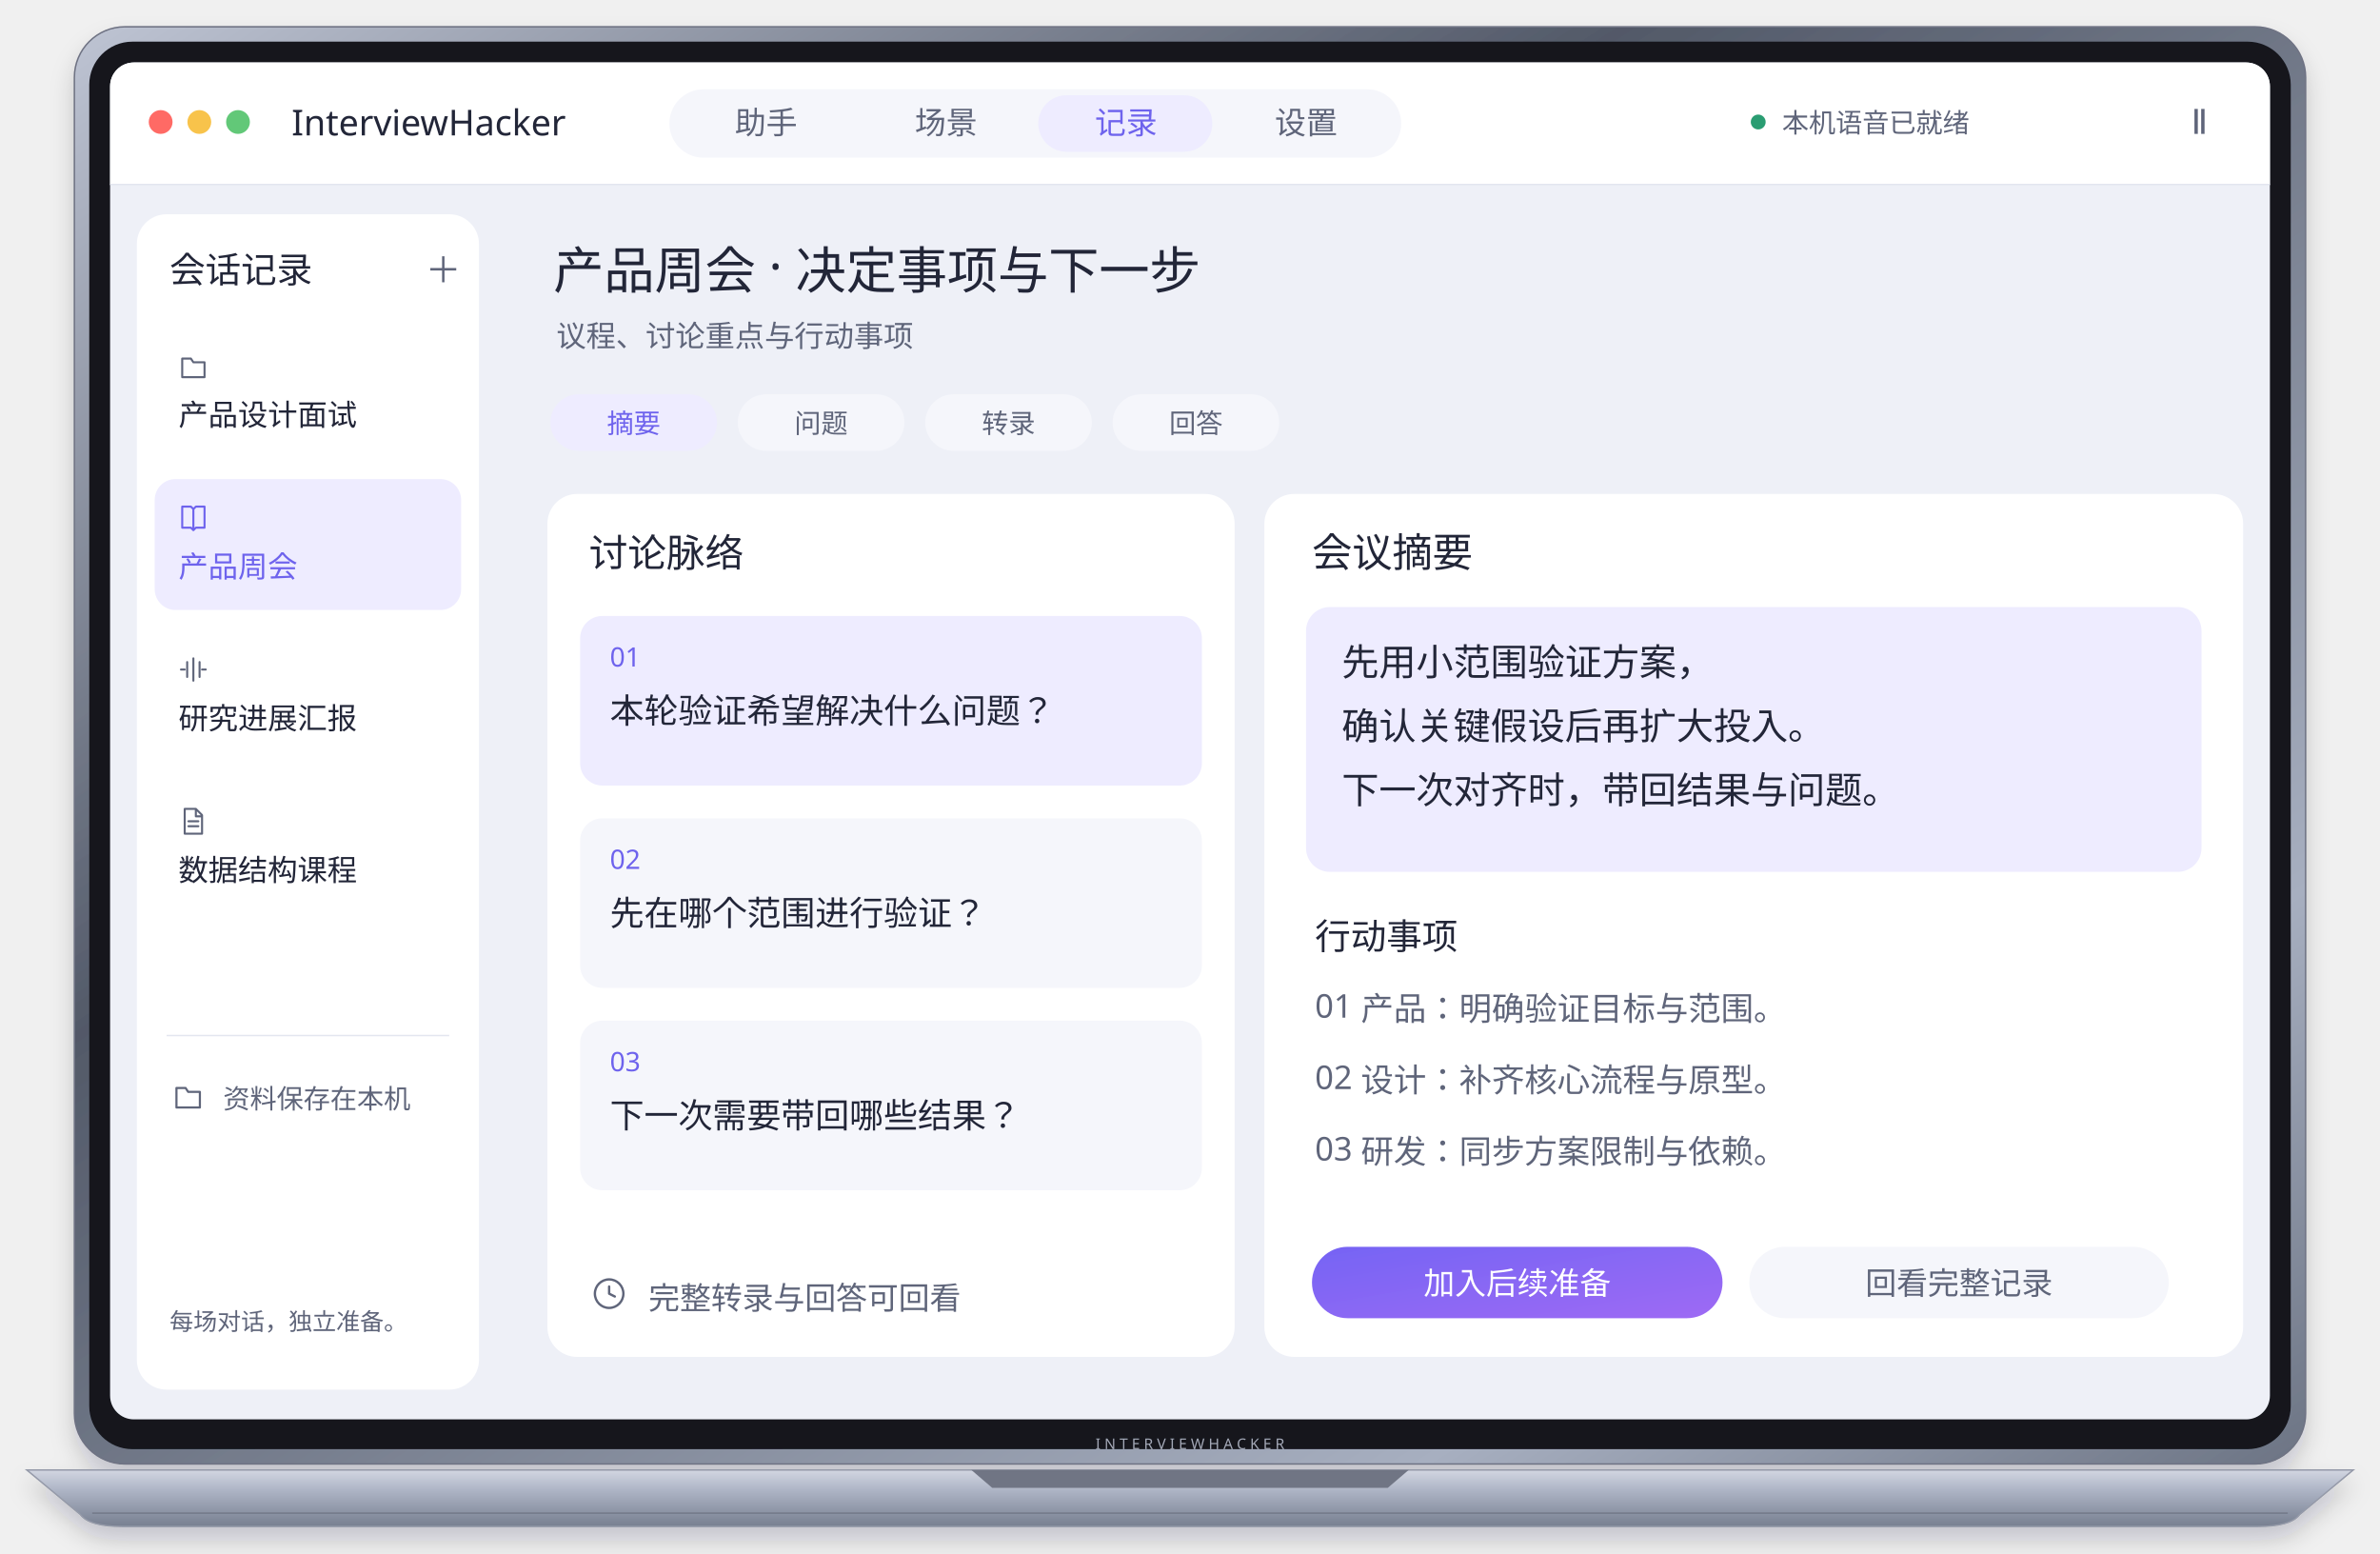
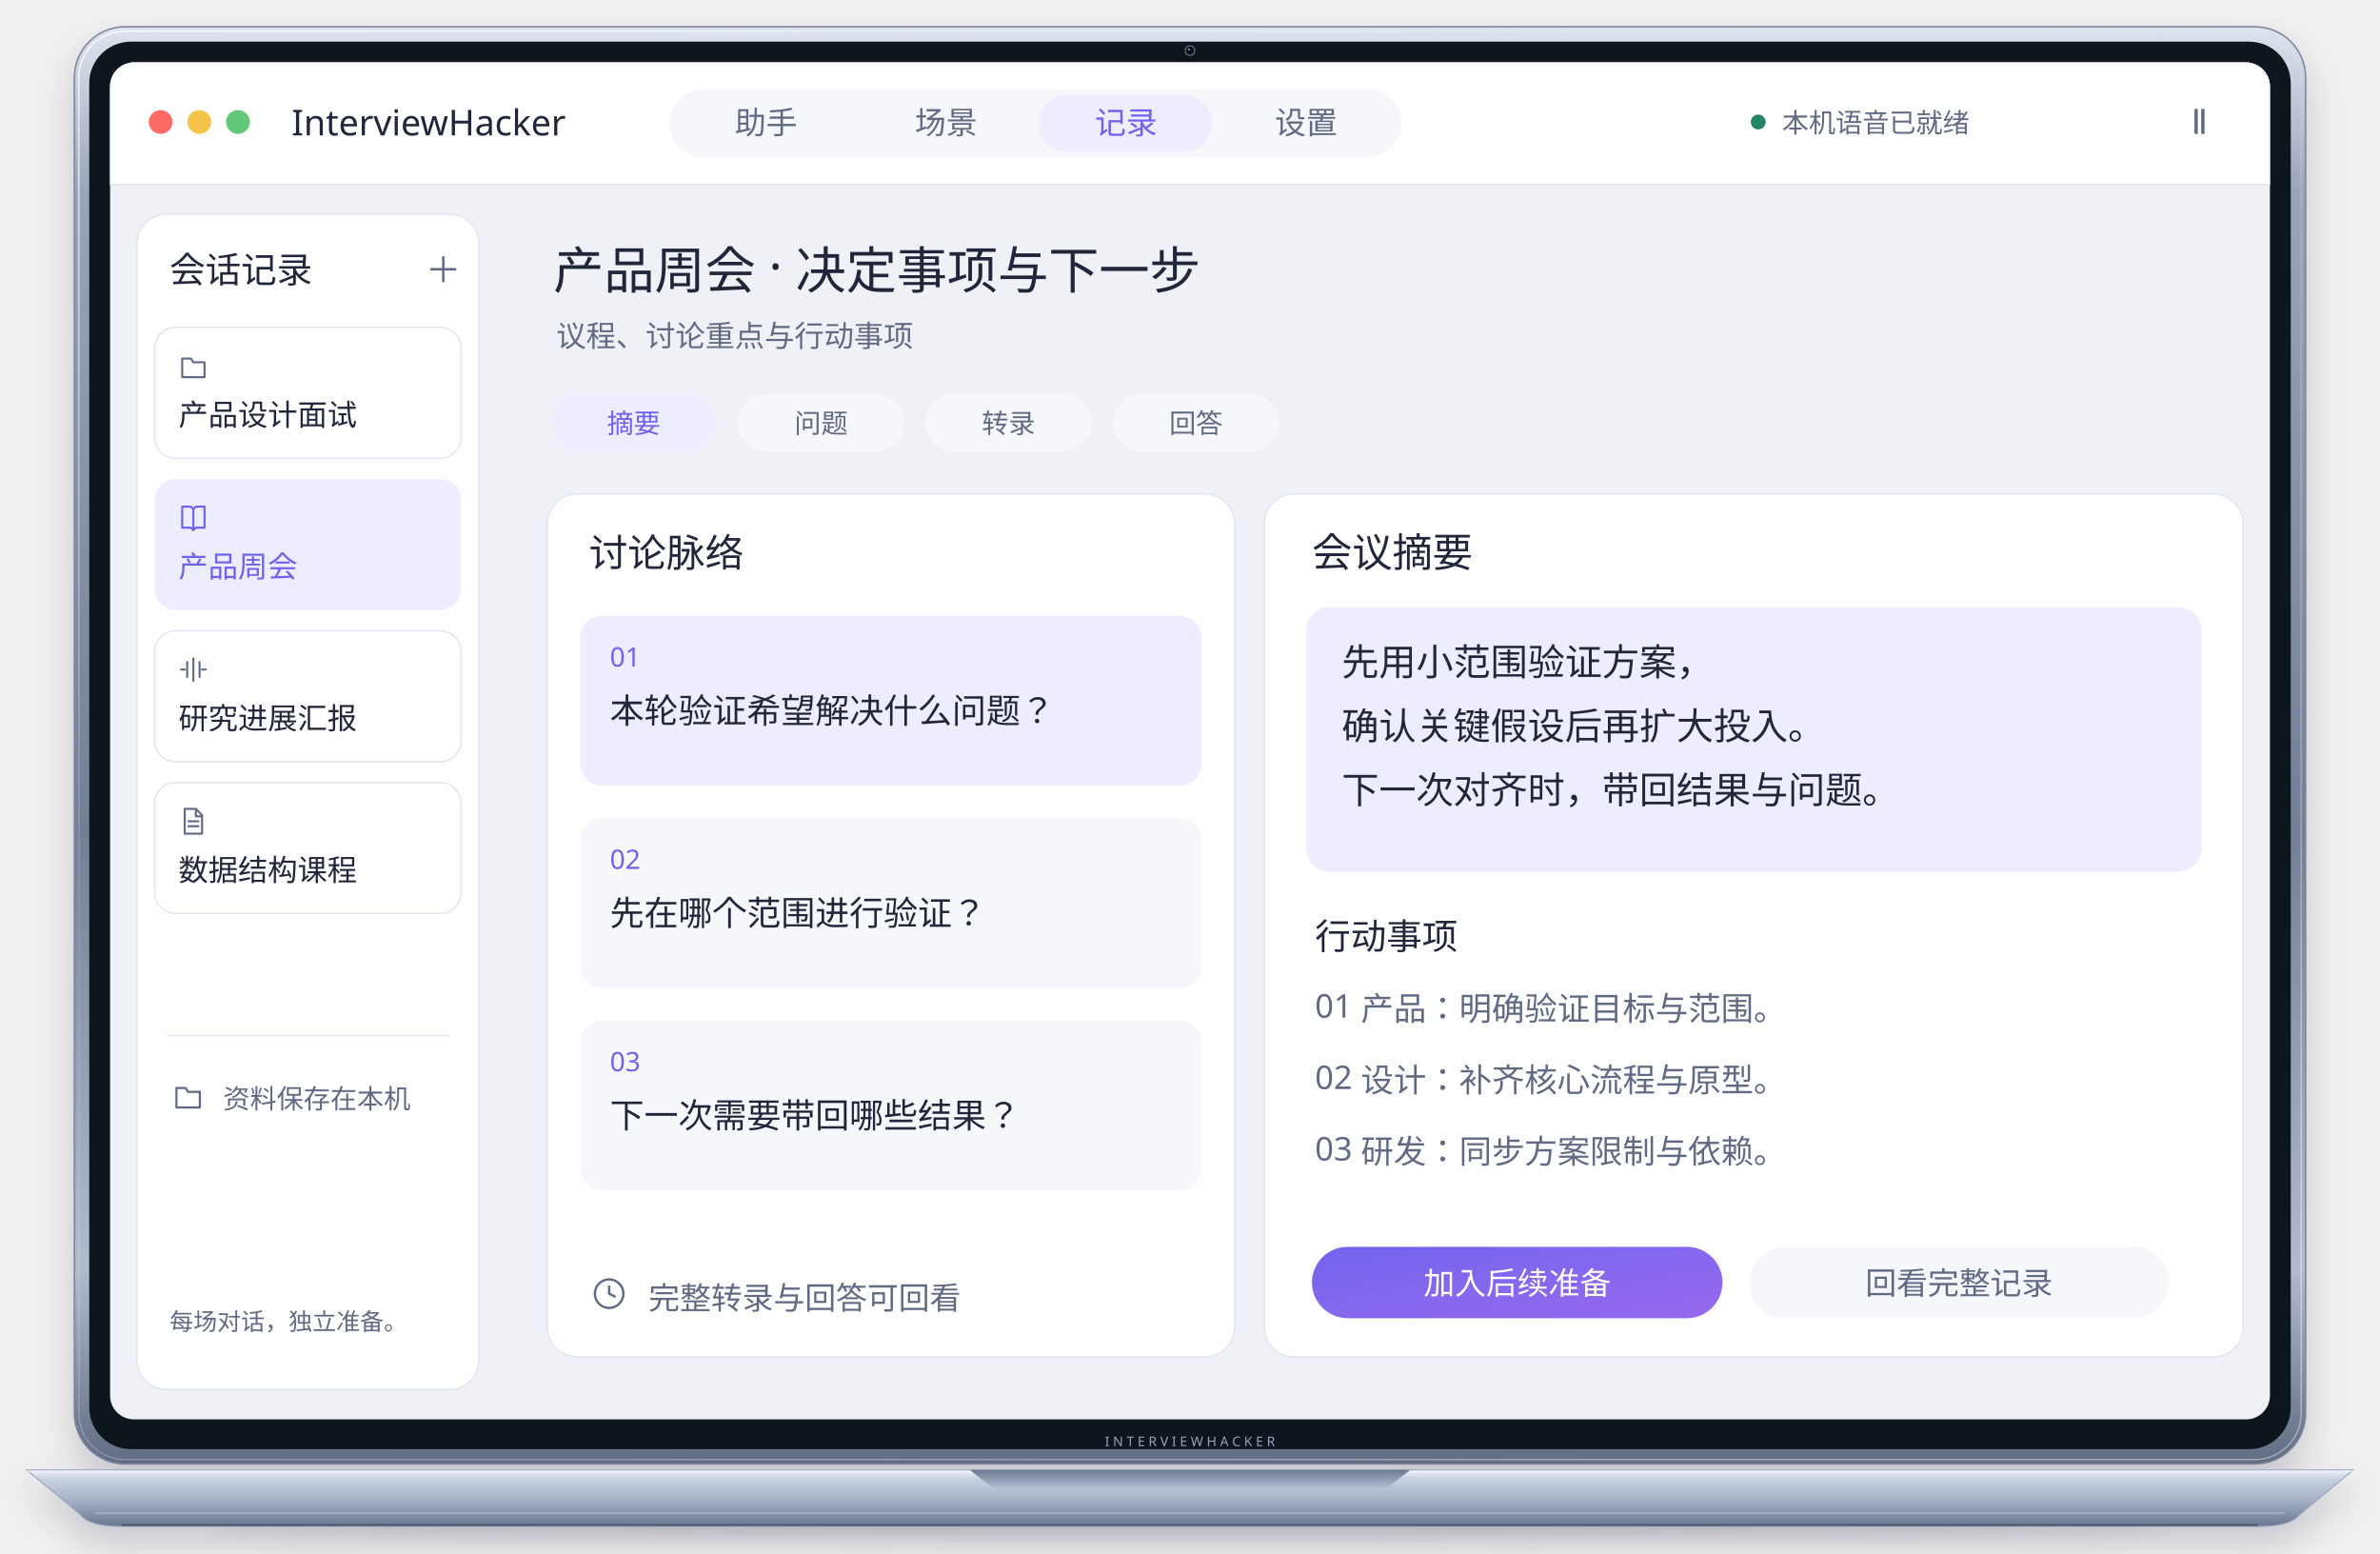
<svg xmlns="http://www.w3.org/2000/svg" width="1600" height="1044" viewBox="0 0 1600 1044" fill="none">
  <defs>
    <linearGradient id="accent" x1="0" y1="0" x2="1" y2="1">
-       <stop stop-color="#7564f4" />
-       <stop offset="1" stop-color="#9e6af4" />
+       <stop stop-color="#7265ed" />
+       <stop offset="1" stop-color="#9769ee" />
    </linearGradient>
-     <linearGradient id="metal" x1="0" y1="0" x2="1" y2="1">
-       <stop stop-color="#bfc5d4" />
-       <stop offset=".35" stop-color="#525968" />
-       <stop offset=".8" stop-color="#a7afc0" />
-       <stop offset="1" stop-color="#6b7383" />
+     <linearGradient id="metal" x1="0" y1="0" x2="0" y2="1">
+       <stop stop-color="#e1e6f1" />
+       <stop offset=".12" stop-color="#9aa4b8" />
+       <stop offset=".56" stop-color="#737f96" />
+       <stop offset=".86" stop-color="#b2bbcc" />
+       <stop offset="1" stop-color="#5d6980" />
+     </linearGradient>
+     <linearGradient id="rim-light" x1="0" y1="0" x2=".7" y2="1">
+       <stop stop-color="#fff" stop-opacity=".8" />
+       <stop offset=".42" stop-color="#e0e8fb" stop-opacity=".14" />
+       <stop offset="1" stop-color="#fff" stop-opacity=".4" />
    </linearGradient>
    <linearGradient id="base" x1="0" y1="0" x2="0" y2="1">
-       <stop stop-color="#d2d6e1" />
-       <stop offset=".35" stop-color="#aeb5c6" />
-       <stop offset="1" stop-color="#777f90" />
+       <stop stop-color="#f0f3fa" />
+       <stop offset=".16" stop-color="#c7d0df" />
+       <stop offset=".55" stop-color="#a4b0c5" />
+       <stop offset="1" stop-color="#67758f" />
+     </linearGradient>
+     <linearGradient id="notch" x1="0" y1="0" x2="0" y2="1">
+       <stop stop-color="#6c7991" />
+       <stop offset="1" stop-color="#b8c3d5" />
    </linearGradient>
    <clipPath id="display">
      <rect x="74" y="42" width="1452" height="912" rx="16" />
    </clipPath>
-     <filter id="device-shadow" x="-10%" y="-10%" width="120%" height="135%">
-       <feDropShadow dx="0" dy="9" stdDeviation="8" flood-color="#0e1427" flood-opacity=".18" />
+     <filter id="device-shadow" x="-8%" y="-6%" width="116%" height="126%">
+       <feDropShadow dx="0" dy="12" stdDeviation="12" flood-color="#0d1426" flood-opacity=".17" />
+     </filter>
+     <filter id="contact-shadow" x="-10%" y="-100%" width="120%" height="300%">
+       <feGaussianBlur stdDeviation="6" />
    </filter>
    <filter id="card-shadow" x="-20%" y="-20%" width="140%" height="160%">
-       <feDropShadow dx="0" dy="22" stdDeviation="22" flood-color="#0e1427" flood-opacity=".18" />
+       <feDropShadow dx="0" dy="15" stdDeviation="17" flood-color="#0d1426" flood-opacity=".16" />
    </filter>
    <filter id="phone-shadow" x="-20%" y="-10%" width="140%" height="130%">
-       <feDropShadow dx="0" dy="12" stdDeviation="10" flood-color="#0e1427" flood-opacity=".2" />
+       <feDropShadow dx="0" dy="12" stdDeviation="10" flood-color="#0d1426" flood-opacity=".18" />
    </filter>
  </defs>
  <g font-family="'HarmonyOS Sans SC','PingFang SC','Microsoft YaHei',sans-serif" text-rendering="geometricPrecision">
+     <ellipse cx="800" cy="1026" rx="660" ry="6" fill="#101626" opacity=".16" filter="url(#contact-shadow)" />
    <g filter="url(#device-shadow)">
-       <rect x="50" y="18" width="1500" height="966" rx="34" fill="url(#metal)" stroke="#6e7283" />
-       <rect x="60" y="28" width="1480" height="946" rx="29" fill="#12141b" stroke="none" />
+       <rect x="50" y="18" width="1500" height="966" rx="34" fill="url(#metal)" stroke="#7b8498" />
+       <rect x="53" y="21" width="1494" height="960" rx="31" fill="none" stroke="url(#rim-light)" />
+       <rect x="60" y="28" width="1480" height="946" rx="28" fill="#10131b" stroke="none" />
+       <path d="M87 42H1513" stroke="#bfc8db" stroke-opacity=".25" />
+       <circle cx="800" cy="34" r="3.2" fill="#090d15" stroke="#8491aa" stroke-width=".6" />
+       <circle cx="799.3" cy="33.3" r=".8" fill="#7186a5" />
      <g clip-path="url(#display)">
-         <rect x="74" y="42" width="1452" height="912" rx="16" fill="#eef0f7" stroke="none" />
-         <rect x="74" y="42" width="1452" height="82" rx="0" fill="#ffffff" stroke="none" />
-         <path d="M74 124H1526" stroke="#e3e6ef" />
+         <rect x="74" y="42" width="1452" height="912" rx="16" fill="#eff1f7" stroke="none" />
+         <rect x="74" y="42" width="1452" height="82" rx="0" fill="#ffffff" stroke="#e2e6f0" />
+         <path d="M74 124H1526" stroke="#e2e6f0" />
        <circle cx="108" cy="82" r="8" fill="#ff6a65" />
        <circle cx="134" cy="82" r="8" fill="#f8c34b" />
        <circle cx="160" cy="82" r="8" fill="#62c878" />
-         <text x="196" y="91" font-size="24" font-weight="500" fill="#222538">InterviewHacker</text>
-         <rect x="450" y="60" width="492" height="46" rx="23" fill="#f5f6fb" stroke="none" />
-         <text x="515" y="90" font-size="21" font-weight="500" fill="#5f657a" text-anchor="middle">助手</text>
-         <text x="636" y="90" font-size="21" font-weight="500" fill="#5f657a" text-anchor="middle">场景</text>
+         <text x="196" y="91" font-size="24" font-weight="500" fill="#24283b">InterviewHacker</text>
+         <rect x="450" y="60" width="492" height="46" rx="23" fill="#f6f7fb" stroke="none" />
+         <text x="515" y="90" font-size="21" font-weight="500" fill="#626b83" text-anchor="middle">助手</text>
+         <text x="636" y="90" font-size="21" font-weight="500" fill="#626b83" text-anchor="middle">场景</text>
        <rect x="698" y="64" width="117" height="38" rx="19" fill="#eeecff" stroke="none" />
        <text x="757" y="90" font-size="21" font-weight="500" fill="#6e63ed" text-anchor="middle">记录</text>
-         <text x="878" y="90" font-size="21" font-weight="500" fill="#5f657a" text-anchor="middle">设置</text>
-         <circle cx="1182" cy="82" r="5" fill="#2b9d72" />
-         <text x="1198" y="89" font-size="18" font-weight="400" fill="#5f657a">本机语音已就绪</text>
-         <text x="1473" y="90" font-size="23" font-weight="400" fill="#5f657a">Ⅱ</text>
-         <rect x="92" y="144" width="230" height="790" rx="20" fill="#ffffff" stroke="none" />
-         <text x="114" y="190" font-size="24" font-weight="500" fill="#222538">会话记录</text>
-         <text x="286" y="190" font-size="24" font-weight="400" fill="#5f657a">＋</text>
-         <rect x="104" y="220" width="206" height="88" rx="14" fill="#ffffff" stroke="none" />
-         <g transform="translate(120 236) scale(0.8333333)" fill="none" stroke="#5f657a" stroke-width="1.65" stroke-linecap="round" stroke-linejoin="round">
+         <text x="878" y="90" font-size="21" font-weight="500" fill="#626b83" text-anchor="middle">设置</text>
+         <circle cx="1182" cy="82" r="5" fill="#248563" />
+         <text x="1198" y="89" font-size="18" font-weight="400" fill="#626b83">本机语音已就绪</text>
+         <text x="1473" y="90" font-size="23" font-weight="400" fill="#626b83">Ⅱ</text>
+         <rect x="92" y="144" width="230" height="790" rx="20" fill="#ffffff" stroke="#e2e6f0" />
+         <text x="114" y="190" font-size="24" font-weight="500" fill="#24283b">会话记录</text>
+         <text x="286" y="190" font-size="24" font-weight="400" fill="#626b83">＋</text>
+         <rect x="104" y="220" width="206" height="88" rx="14" fill="#ffffff" stroke="#e2e6f0" />
+         <g transform="translate(120 236) scale(0.8333333)" fill="none" stroke="#626b83" stroke-width="1.65" stroke-linecap="round" stroke-linejoin="round">
          <path d="M3 6h7l2 3h9v12H3z" />
        </g>
-         <text x="120" y="286" font-size="20" font-weight="400" fill="#222538">产品设计面试</text>
+         <text x="120" y="286" font-size="20" font-weight="400" fill="#24283b">产品设计面试</text>
        <rect x="104" y="322" width="206" height="88" rx="14" fill="#eeecff" stroke="none" />
        <g transform="translate(120 338) scale(0.8333333)" fill="none" stroke="#6e63ed" stroke-width="1.65" stroke-linecap="round" stroke-linejoin="round">
          <path d="M3 3h7l2 2 2-2h7v17h-7l-2 2-2-2H3zM12 5v17" />
        </g>
        <text x="120" y="388" font-size="20" font-weight="500" fill="#6e63ed">产品周会</text>
-         <rect x="104" y="424" width="206" height="88" rx="14" fill="#ffffff" stroke="none" />
-         <g transform="translate(120 440) scale(0.8333333)" fill="none" stroke="#5f657a" stroke-width="1.65" stroke-linecap="round" stroke-linejoin="round">
+         <rect x="104" y="424" width="206" height="88" rx="14" fill="#ffffff" stroke="#e2e6f0" />
+         <g transform="translate(120 440) scale(0.8333333)" fill="none" stroke="#626b83" stroke-width="1.65" stroke-linecap="round" stroke-linejoin="round">
          <path d="M2 12h3m2-6v12m5-15v18m5-15v12m2-6h3" />
        </g>
-         <text x="120" y="490" font-size="20" font-weight="400" fill="#222538">研究进展汇报</text>
-         <rect x="104" y="526" width="206" height="88" rx="14" fill="#ffffff" stroke="none" />
-         <g transform="translate(120 542) scale(0.8333333)" fill="none" stroke="#5f657a" stroke-width="1.65" stroke-linecap="round" stroke-linejoin="round">
+         <text x="120" y="490" font-size="20" font-weight="400" fill="#24283b">研究进展汇报</text>
+         <rect x="104" y="526" width="206" height="88" rx="14" fill="#ffffff" stroke="#e2e6f0" />
+         <g transform="translate(120 542) scale(0.8333333)" fill="none" stroke="#626b83" stroke-width="1.65" stroke-linecap="round" stroke-linejoin="round">
          <path d="M5 2h9l5 5v15H5zM14 2v6h5M8 12h8M8 16h8" />
        </g>
-         <text x="120" y="592" font-size="20" font-weight="400" fill="#222538">数据结构课程</text>
-         <path d="M112 696H302" stroke="#e3e6ef" />
-         <g transform="translate(116 726) scale(0.875)" fill="none" stroke="#5f657a" stroke-width="1.65" stroke-linecap="round" stroke-linejoin="round">
+         <text x="120" y="592" font-size="20" font-weight="400" fill="#24283b">数据结构课程</text>
+         <path d="M112 696H302" stroke="#e2e6f0" />
+         <g transform="translate(116 726) scale(0.875)" fill="none" stroke="#626b83" stroke-width="1.65" stroke-linecap="round" stroke-linejoin="round">
          <path d="M3 6h7l2 3h9v12H3z" />
        </g>
-         <text x="150" y="745" font-size="18" font-weight="400" fill="#5f657a">资料保存在本机</text>
-         <text x="114" y="894" font-size="16" font-weight="400" fill="#5f657a">每场对话，独立准备。</text>
-         <text x="372" y="194" font-size="34" font-weight="500" fill="#222538">产品周会 · 决定事项与下一步</text>
-         <text x="374" y="233" font-size="20" font-weight="400" fill="#5f657a">议程、讨论重点与行动事项</text>
+         <text x="150" y="745" font-size="18" font-weight="400" fill="#626b83">资料保存在本机</text>
+         <text x="114" y="894" font-size="16" font-weight="400" fill="#626b83">每场对话，独立准备。</text>
+         <text x="372" y="194" font-size="34" font-weight="500" fill="#24283b">产品周会 · 决定事项与下一步</text>
+         <text x="374" y="233" font-size="20" font-weight="400" fill="#626b83">议程、讨论重点与行动事项</text>
        <rect x="370" y="265" width="112" height="38" rx="19" fill="#eeecff" stroke="none" />
        <text x="426" y="291" font-size="18" font-weight="500" fill="#6e63ed" text-anchor="middle">摘要</text>
-         <rect x="496" y="265" width="112" height="38" rx="19" fill="#f5f6fb" stroke="none" />
-         <text x="552" y="291" font-size="18" font-weight="500" fill="#5f657a" text-anchor="middle">问题</text>
-         <rect x="622" y="265" width="112" height="38" rx="19" fill="#f5f6fb" stroke="none" />
-         <text x="678" y="291" font-size="18" font-weight="500" fill="#5f657a" text-anchor="middle">转录</text>
-         <rect x="748" y="265" width="112" height="38" rx="19" fill="#f5f6fb" stroke="none" />
-         <text x="804" y="291" font-size="18" font-weight="500" fill="#5f657a" text-anchor="middle">回答</text>
-         <rect x="368" y="332" width="462" height="580" rx="20" fill="#ffffff" stroke="none" />
-         <rect x="850" y="332" width="658" height="580" rx="20" fill="#ffffff" stroke="none" />
-         <text x="396" y="381" font-size="26" font-weight="500" fill="#222538">讨论脉络</text>
+         <rect x="496" y="265" width="112" height="38" rx="19" fill="#f6f7fb" stroke="none" />
+         <text x="552" y="291" font-size="18" font-weight="500" fill="#626b83" text-anchor="middle">问题</text>
+         <rect x="622" y="265" width="112" height="38" rx="19" fill="#f6f7fb" stroke="none" />
+         <text x="678" y="291" font-size="18" font-weight="500" fill="#626b83" text-anchor="middle">转录</text>
+         <rect x="748" y="265" width="112" height="38" rx="19" fill="#f6f7fb" stroke="none" />
+         <text x="804" y="291" font-size="18" font-weight="500" fill="#626b83" text-anchor="middle">回答</text>
+         <rect x="368" y="332" width="462" height="580" rx="20" fill="#ffffff" stroke="#e2e6f0" />
+         <rect x="850" y="332" width="658" height="580" rx="20" fill="#ffffff" stroke="#e2e6f0" />
+         <text x="396" y="381" font-size="26" font-weight="500" fill="#24283b">讨论脉络</text>
        <rect x="390" y="414" width="418" height="114" rx="15" fill="#eeecff" stroke="none" />
        <text x="410" y="448" font-size="18" font-weight="500" fill="#6e63ed">01</text>
-         <text x="410" y="486" font-size="23" font-weight="400" fill="#222538">本轮验证希望解决什么问题？</text>
-         <rect x="390" y="550" width="418" height="114" rx="15" fill="#f5f6fb" stroke="none" />
+         <text x="410" y="486" font-size="23" font-weight="400" fill="#24283b">本轮验证希望解决什么问题？</text>
+         <rect x="390" y="550" width="418" height="114" rx="15" fill="#f6f7fb" stroke="none" />
        <text x="410" y="584" font-size="18" font-weight="500" fill="#6e63ed">02</text>
-         <text x="410" y="622" font-size="23" font-weight="400" fill="#222538">先在哪个范围进行验证？</text>
-         <rect x="390" y="686" width="418" height="114" rx="15" fill="#f5f6fb" stroke="none" />
+         <text x="410" y="622" font-size="23" font-weight="400" fill="#24283b">先在哪个范围进行验证？</text>
+         <rect x="390" y="686" width="418" height="114" rx="15" fill="#f6f7fb" stroke="none" />
        <text x="410" y="720" font-size="18" font-weight="500" fill="#6e63ed">03</text>
-         <text x="410" y="758" font-size="23" font-weight="400" fill="#222538">下一次需要带回哪些结果？</text>
-         <g transform="translate(398 858) scale(0.9583333)" fill="none" stroke="#5f657a" stroke-width="1.65" stroke-linecap="round" stroke-linejoin="round">
+         <text x="410" y="758" font-size="23" font-weight="400" fill="#24283b">下一次需要带回哪些结果？</text>
+         <g transform="translate(398 858) scale(0.9583333)" fill="none" stroke="#626b83" stroke-width="1.65" stroke-linecap="round" stroke-linejoin="round">
          <path d="M12 7v5l4 2M22 12a10 10 0 1 1-20 0 10 10 0 0 1 20 0" />
        </g>
-         <text x="436" y="880" font-size="21" font-weight="400" fill="#5f657a">完整转录与回答可回看</text>
-         <text x="882" y="381" font-size="27" font-weight="500" fill="#222538">会议摘要</text>
+         <text x="436" y="880" font-size="21" font-weight="400" fill="#626b83">完整转录与回答可回看</text>
+         <text x="882" y="381" font-size="27" font-weight="500" fill="#24283b">会议摘要</text>
        <rect x="878" y="408" width="602" height="178" rx="16" fill="#eeecff" stroke="none" />
-         <text x="902" y="454" font-size="25" font-weight="400" fill="#222538">先用小范围验证方案，</text>
-         <text x="902" y="497" font-size="25" font-weight="400" fill="#222538">确认关键假设后再扩大投入。</text>
-         <text x="902" y="540" font-size="25" font-weight="400" fill="#222538">下一次对齐时，带回结果与问题。</text>
-         <text x="884" y="638" font-size="24" font-weight="500" fill="#222538">行动事项</text>
-         <text x="884" y="684" font-size="22" font-weight="400" fill="#5f657a">01   产品：明确验证目标与范围。</text>
-         <text x="884" y="732" font-size="22" font-weight="400" fill="#5f657a">02   设计：补齐核心流程与原型。</text>
-         <text x="884" y="780" font-size="22" font-weight="400" fill="#5f657a">03   研发：同步方案限制与依赖。</text>
+         <text x="902" y="454" font-size="25" font-weight="400" fill="#24283b">先用小范围验证方案，</text>
+         <text x="902" y="497" font-size="25" font-weight="400" fill="#24283b">确认关键假设后再扩大投入。</text>
+         <text x="902" y="540" font-size="25" font-weight="400" fill="#24283b">下一次对齐时，带回结果与问题。</text>
+         <text x="884" y="638" font-size="24" font-weight="500" fill="#24283b">行动事项</text>
+         <text x="884" y="684" font-size="22" font-weight="400" fill="#626b83">01   产品：明确验证目标与范围。</text>
+         <text x="884" y="732" font-size="22" font-weight="400" fill="#626b83">02   设计：补齐核心流程与原型。</text>
+         <text x="884" y="780" font-size="22" font-weight="400" fill="#626b83">03   研发：同步方案限制与依赖。</text>
        <rect x="882" y="838" width="276" height="48" rx="24" fill="url(#accent)" stroke="none" />
        <text x="1020" y="870" font-size="21" font-weight="500" fill="#fff" text-anchor="middle">加入后续准备</text>
-         <rect x="1176" y="838" width="282" height="48" rx="24" fill="#f5f6fb" stroke="none" />
-         <text x="1317" y="870" font-size="21" font-weight="500" fill="#5f657a" text-anchor="middle">回看完整记录</text>
+         <rect x="1176" y="838" width="282" height="48" rx="24" fill="#f6f7fb" stroke="none" />
+         <text x="1317" y="870" font-size="21" font-weight="500" fill="#626b83" text-anchor="middle">回看完整记录</text>
      </g>
-       <text x="800" y="974" font-size="10" font-weight="500" fill="#a4a8b6" text-anchor="middle">I N T E R V I E W H A C K E R</text>
-       <path d="M18 988H1582L1546 1018Q1540 1026 1518 1026H82Q60 1026 54 1018Z" fill="url(#base)" stroke="#959aa9" />
-       <path d="M653 988H947L933 1000H667Z" fill="#707584" />
-       <path d="M62 1017H1538" stroke="#636978" opacity=".6" />
+       <path d="M88 44H1511" stroke="#fff" stroke-opacity=".18" />
+       <text x="800" y="972" font-size="9" font-weight="500" fill="#98a3ba" text-anchor="middle">I N T E R V I E W H A C K E R</text>
+       <path d="M18 988H1582L1546 1018Q1540 1026 1518 1026H82Q60 1026 54 1018Z" fill="url(#base)" stroke="#9ca6bb" stroke-width=".8" />
+       <path d="M18 989H1582" stroke="#f4f6fd" stroke-opacity=".8" />
+       <path d="M652 988H948L934 999Q932 1001 926 1001H674Q668 1001 666 999Z" fill="url(#notch)" />
+       <path d="M64 1017H1536" stroke="#f0f3fc" stroke-opacity=".34" />
+       <path d="M82 1025H1518" stroke="#3a4356" stroke-opacity=".74" />
    </g>
  </g>
</svg>
